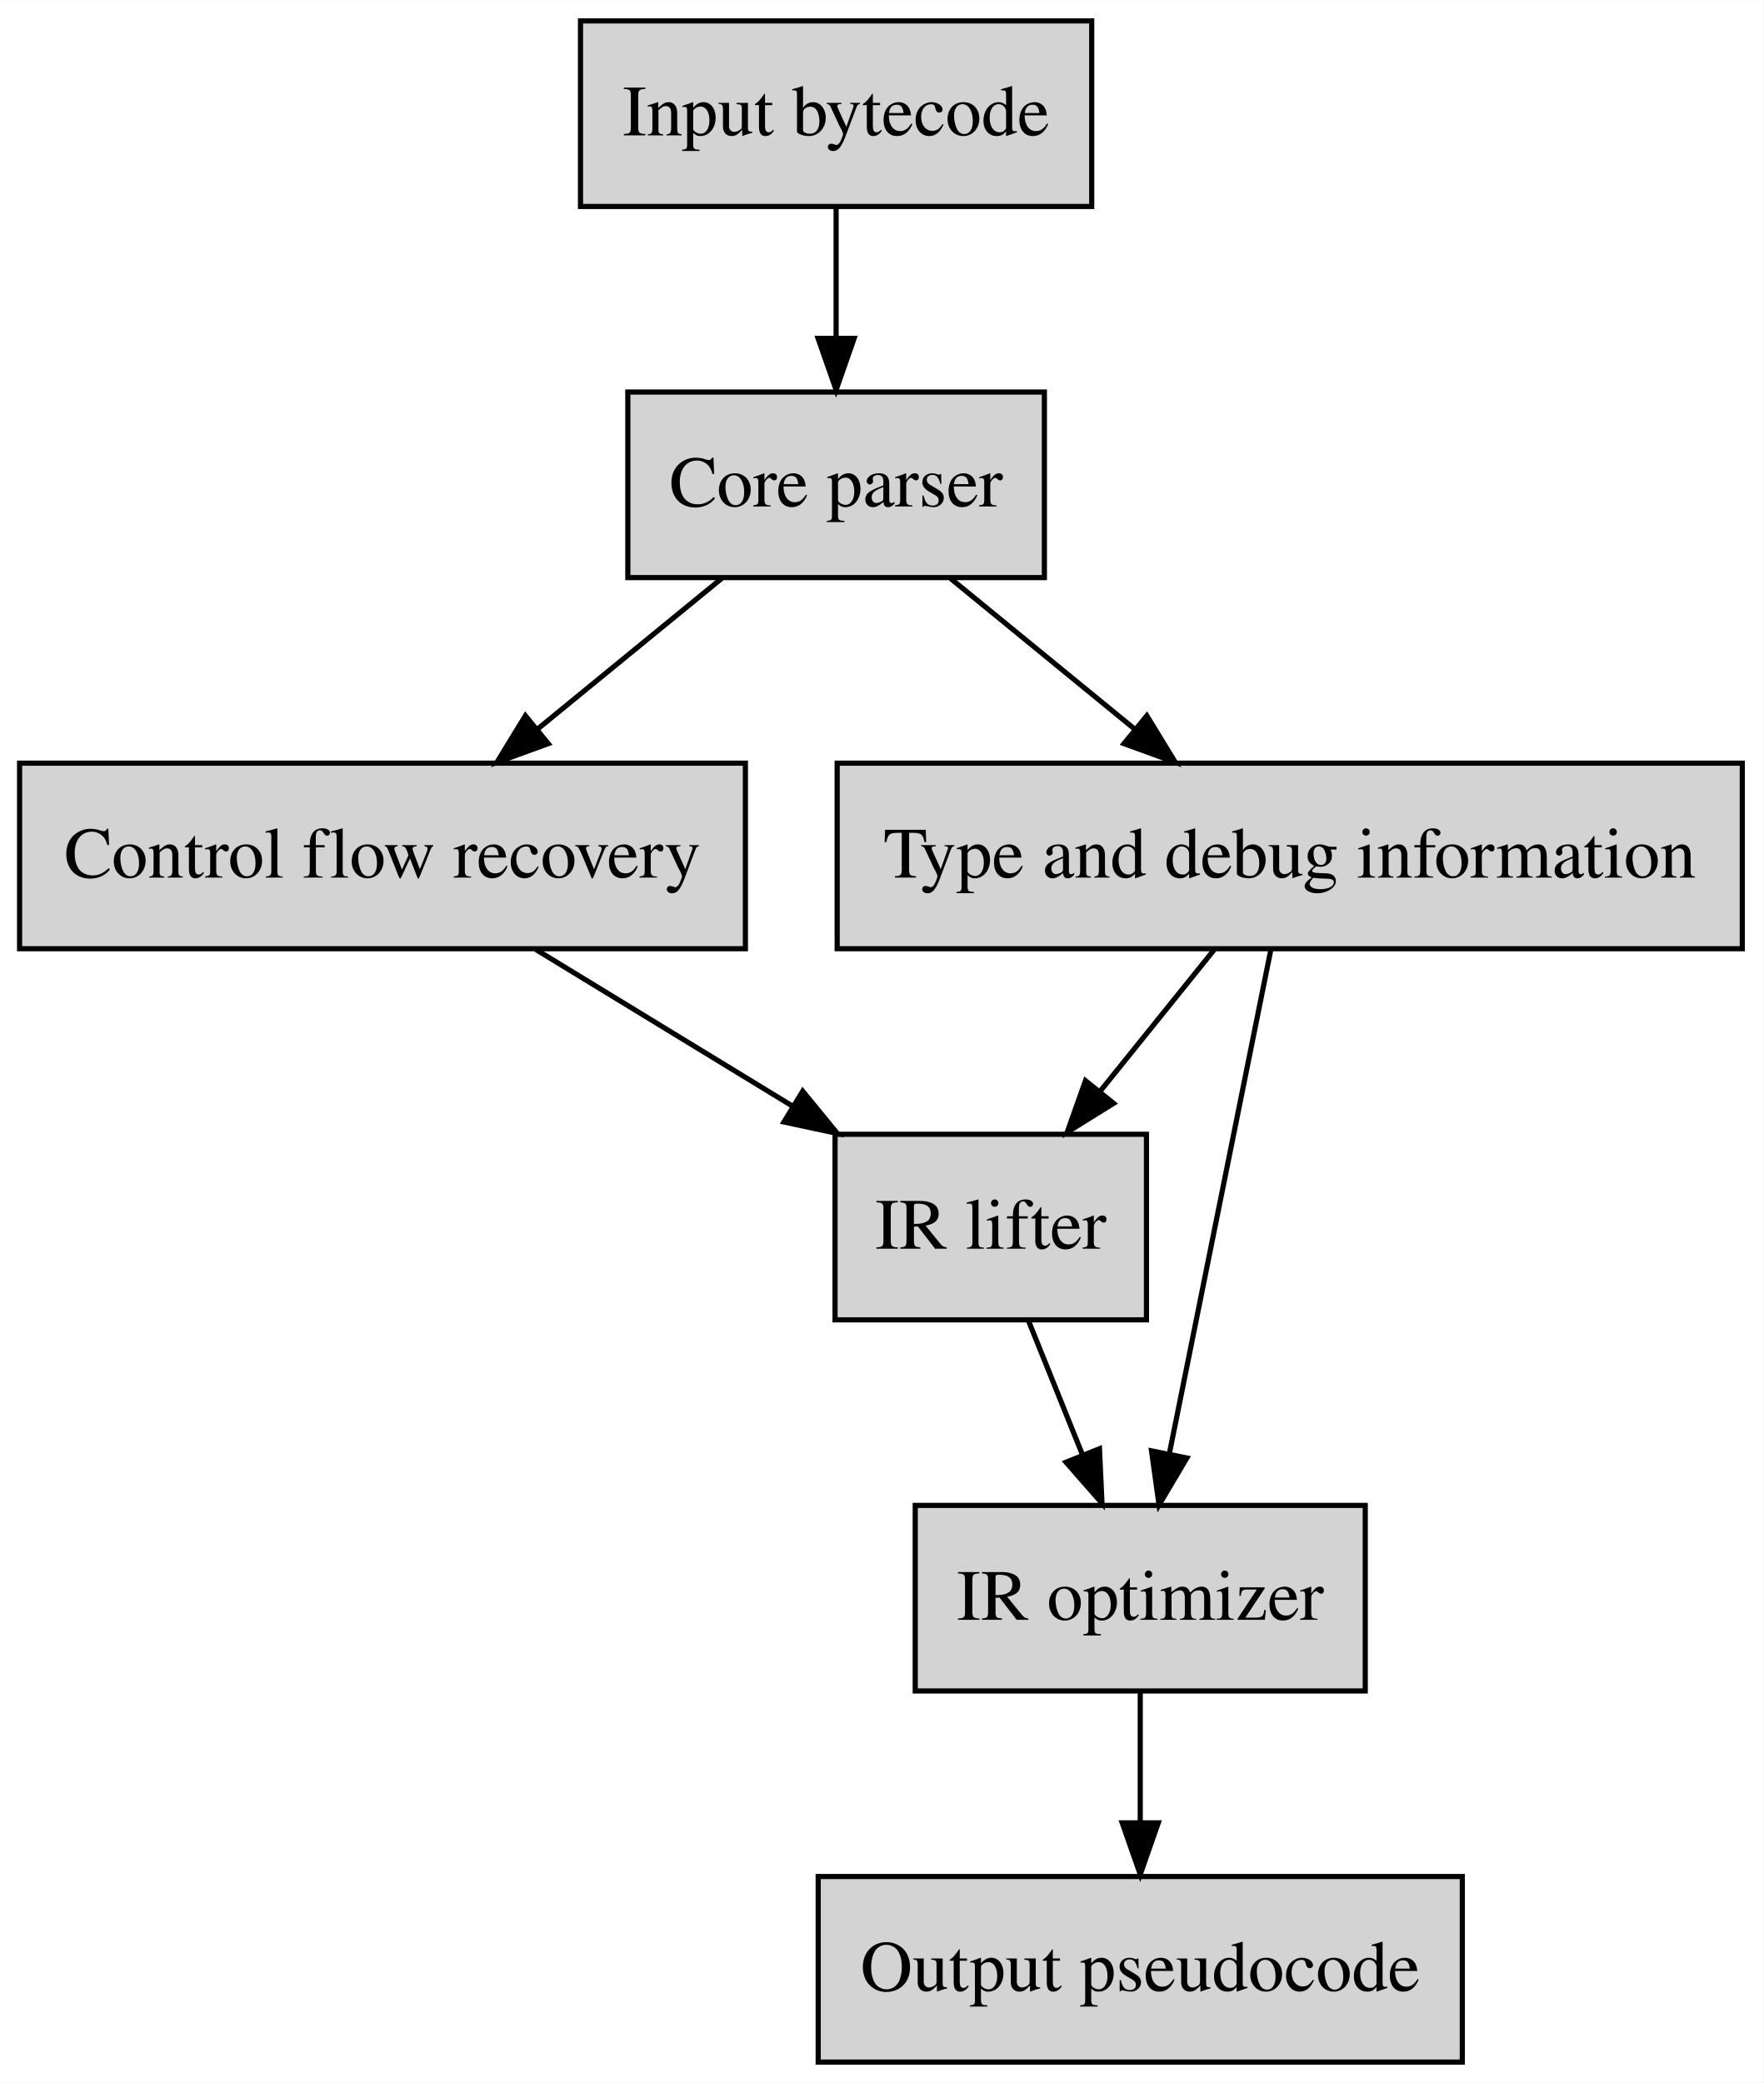
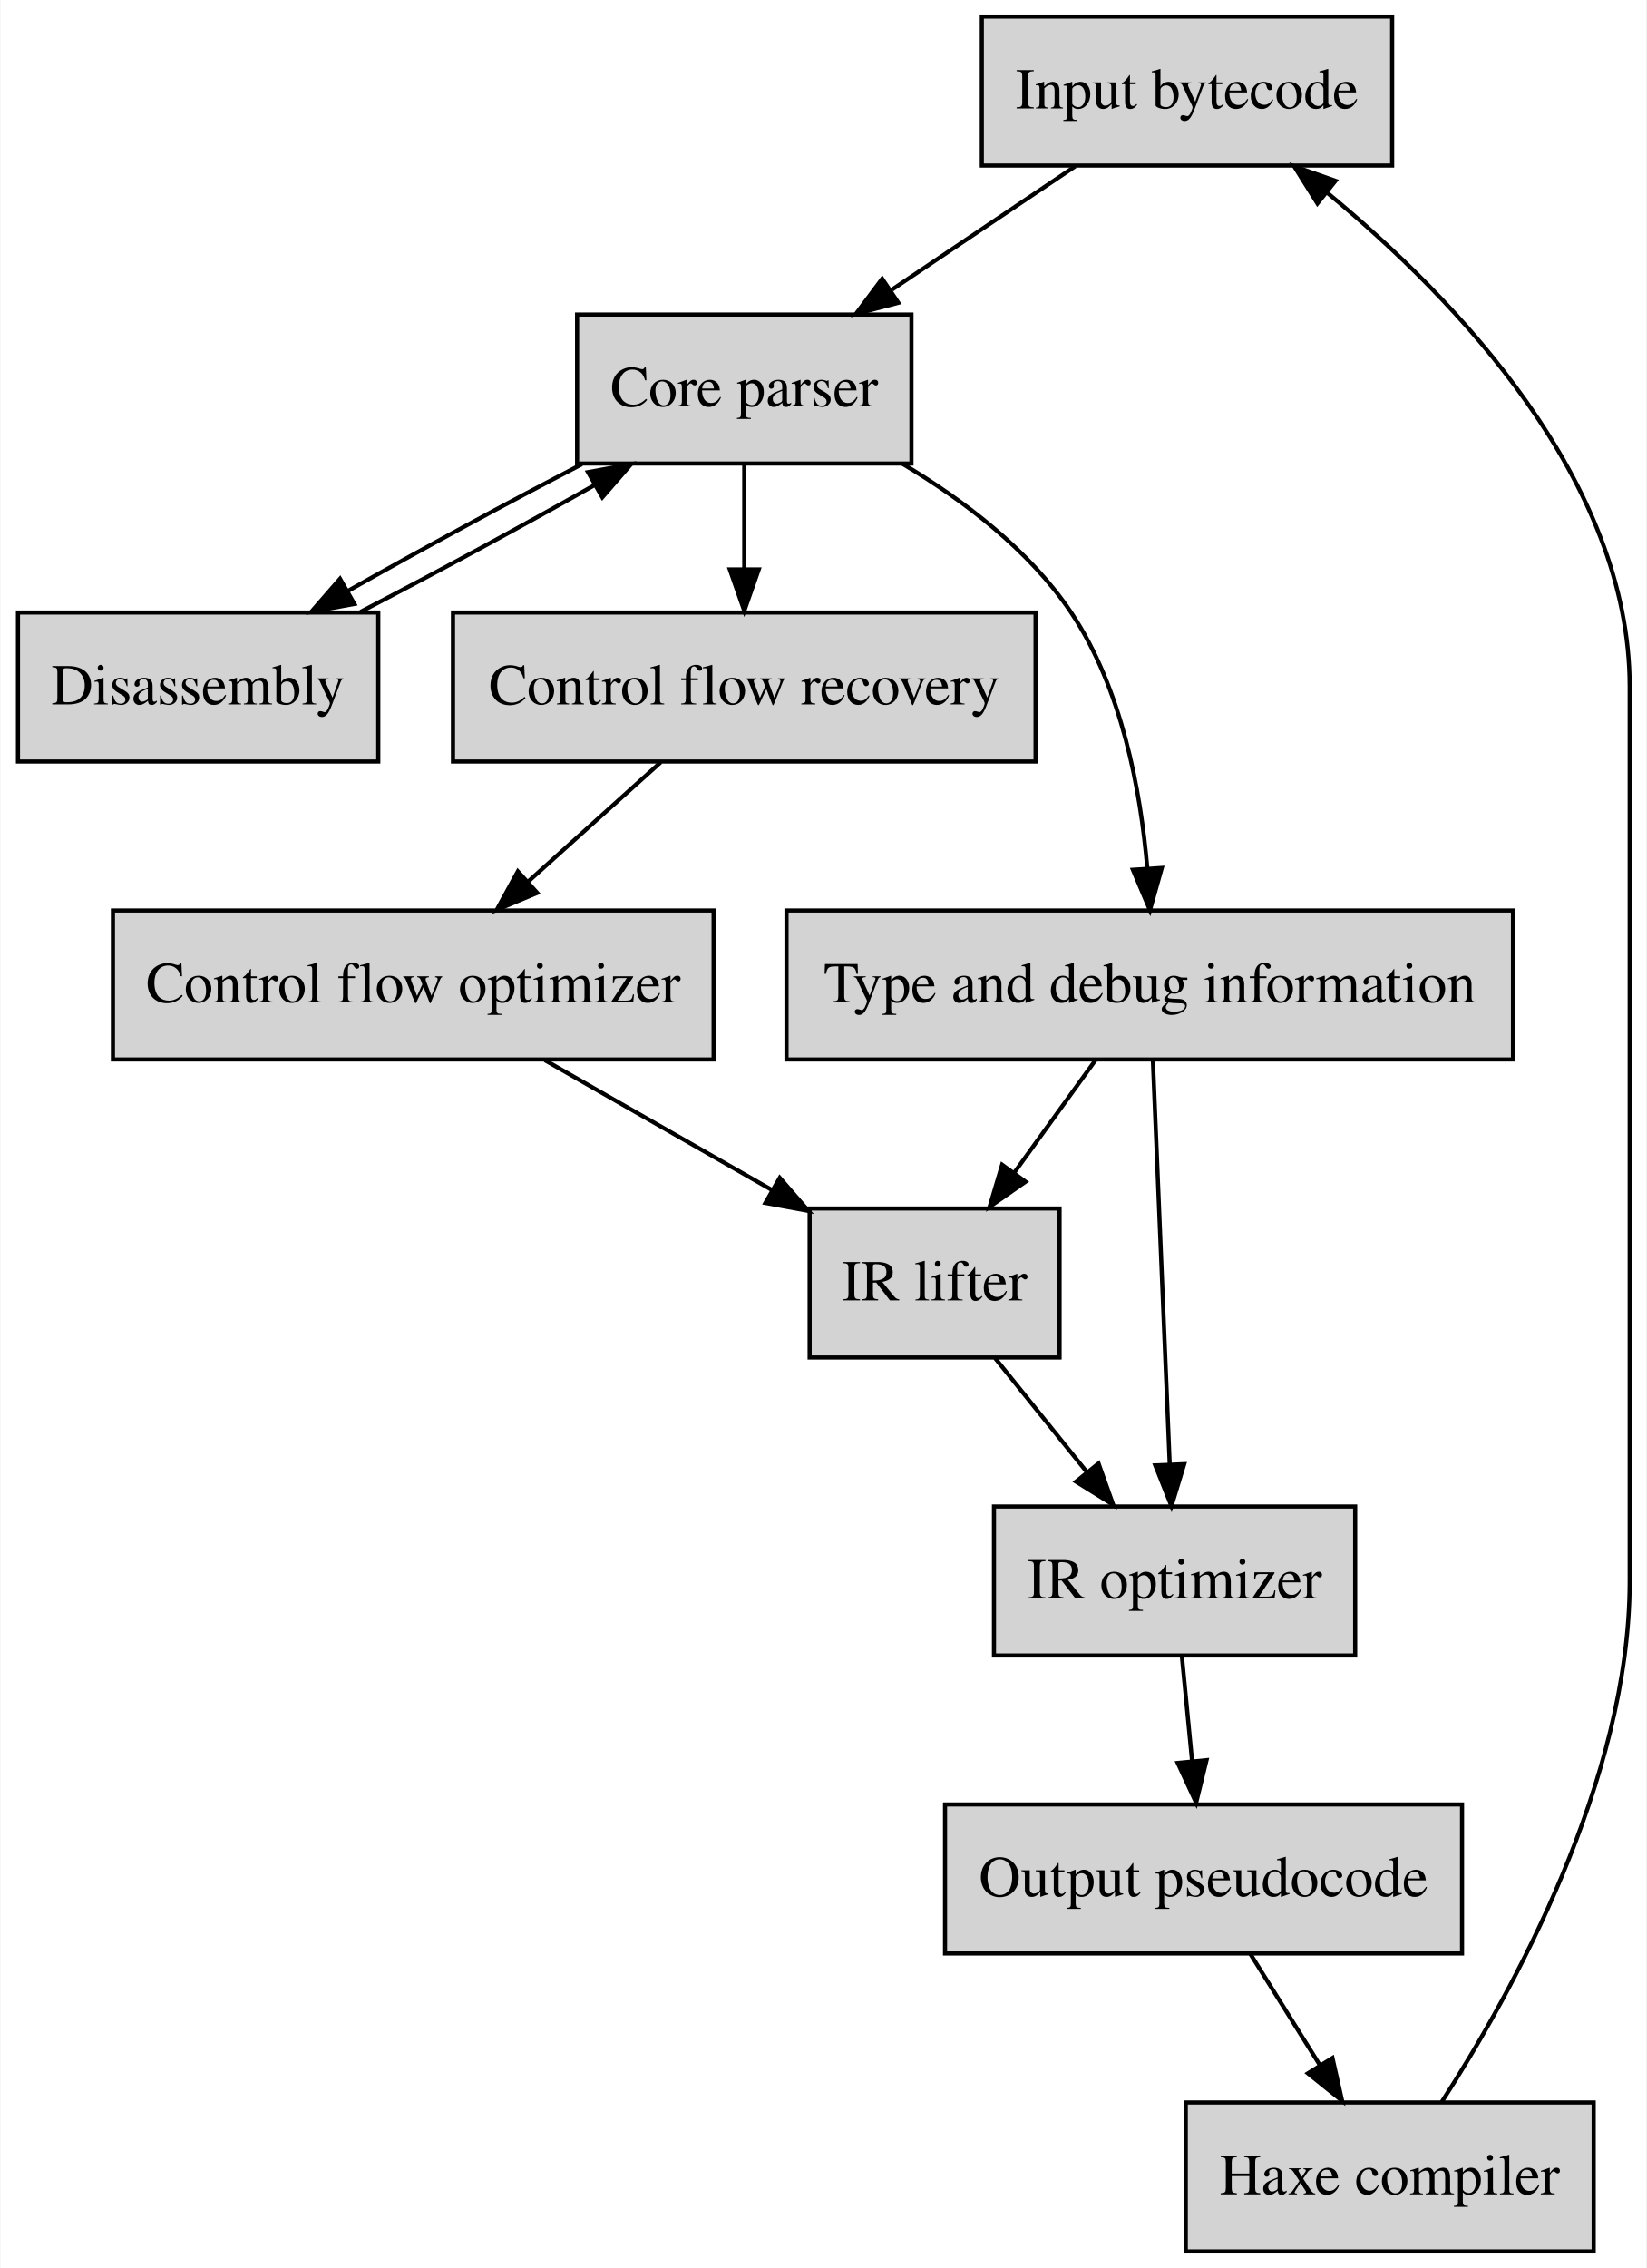
- <svg xmlns="http://www.w3.org/2000/svg" width="342pt" height="404pt" viewBox="0.00 0.00 342.10 404.00">
-   <g id="graph0" class="graph" transform="scale(1 1) rotate(0) translate(4 400)">
-     <polygon fill="#ffffff" stroke="transparent" points="-4,4 -4,-400 338.098,-400 338.098,4 -4,4" />
+ <svg xmlns="http://www.w3.org/2000/svg" width="398pt" height="548pt" viewBox="0.00 0.00 397.77 548.00">
+   <g id="graph0" class="graph" transform="scale(1 1) rotate(0) translate(4 544)">
+     <polygon fill="#ffffff" stroke="transparent" points="-4,4 -4,-544 393.771,-544 393.771,4 -4,4" />
    <g id="node1" class="node">
-       <polygon fill="#d3d3d3" stroke="#000000" points="207.787,-396 108.614,-396 108.614,-360 207.787,-360 207.787,-396" />
-       <text text-anchor="middle" x="158.201" y="-373.8" font-family="Times,serif" font-size="14.00" fill="#000000">Input bytecode</text>
+       <polygon fill="#d3d3d3" stroke="#000000" points="332.357,-540 233.184,-540 233.184,-504 332.357,-504 332.357,-540" />
+       <text text-anchor="middle" x="282.771" y="-517.8" font-family="Times,serif" font-size="14.00" fill="#000000">Input bytecode</text>
    </g>
    <g id="node2" class="node">
-       <polygon fill="#d3d3d3" stroke="#000000" points="198.607,-324 117.794,-324 117.794,-288 198.607,-288 198.607,-324" />
-       <text text-anchor="middle" x="158.201" y="-301.8" font-family="Times,serif" font-size="14.00" fill="#000000">Core parser</text>
+       <polygon fill="#d3d3d3" stroke="#000000" points="216.178,-468 135.364,-468 135.364,-432 216.178,-432 216.178,-468" />
+       <text text-anchor="middle" x="175.771" y="-445.8" font-family="Times,serif" font-size="14.00" fill="#000000">Core parser</text>
    </g>
    <g id="edge1" class="edge">
-       <path fill="none" stroke="#000000" d="M158.201,-359.831C158.201,-352.131 158.201,-342.974 158.201,-334.417" />
-       <polygon fill="#000000" stroke="#000000" points="161.701,-334.413 158.201,-324.413 154.701,-334.413 161.701,-334.413" />
+       <path fill="none" stroke="#000000" d="M255.77,-503.831C242.338,-494.793 225.923,-483.748 211.467,-474.02" />
+       <polygon fill="#000000" stroke="#000000" points="213.013,-470.842 202.763,-468.163 209.105,-476.649 213.013,-470.842" />
    </g>
    <g id="node3" class="node">
-       <polygon fill="#d3d3d3" stroke="#000000" points="140.602,-252 -.201,-252 -.201,-216 140.602,-216 140.602,-252" />
-       <text text-anchor="middle" x="70.201" y="-229.8" font-family="Times,serif" font-size="14.00" fill="#000000">Control flow recovery</text>
+       <polygon fill="#d3d3d3" stroke="#000000" points="87.313,-396 .228,-396 .228,-360 87.313,-360 87.313,-396" />
+       <text text-anchor="middle" x="43.771" y="-373.8" font-family="Times,serif" font-size="14.00" fill="#000000">Disassembly</text>
    </g>
    <g id="edge2" class="edge">
-       <path fill="none" stroke="#000000" d="M135.994,-287.831C125.156,-278.963 111.956,-268.164 100.233,-258.572" />
-       <polygon fill="#000000" stroke="#000000" points="102.356,-255.786 92.4,-252.163 97.923,-261.204 102.356,-255.786" />
+       <path fill="none" stroke="#000000" d="M136.509,-431.831C118.563,-422.537 97.5,-411.121 79.943,-401.197" />
+       <polygon fill="#000000" stroke="#000000" points="81.538,-398.077 71.117,-396.163 78.07,-404.158 81.538,-398.077" />
    </g>
    <g id="node4" class="node">
-       <polygon fill="#d3d3d3" stroke="#000000" points="333.995,-252 158.406,-252 158.406,-216 333.995,-216 333.995,-252" />
-       <text text-anchor="middle" x="246.201" y="-229.8" font-family="Times,serif" font-size="14.00" fill="#000000">Type and debug information</text>
+       <polygon fill="#d3d3d3" stroke="#000000" points="246.173,-396 105.369,-396 105.369,-360 246.173,-360 246.173,-396" />
+       <text text-anchor="middle" x="175.771" y="-373.8" font-family="Times,serif" font-size="14.00" fill="#000000">Control flow recovery</text>
+     </g>
+     <g id="edge4" class="edge">
+       <path fill="none" stroke="#000000" d="M175.771,-431.831C175.771,-424.131 175.771,-414.974 175.771,-406.417" />
+       <polygon fill="#000000" stroke="#000000" points="179.271,-406.413 175.771,-396.413 172.271,-406.413 179.271,-406.413" />
+     </g>
+     <g id="node5" class="node">
+       <polygon fill="#d3d3d3" stroke="#000000" points="361.565,-324 185.976,-324 185.976,-288 361.565,-288 361.565,-324" />
+       <text text-anchor="middle" x="273.771" y="-301.8" font-family="Times,serif" font-size="14.00" fill="#000000">Type and debug information</text>
+     </g>
+     <g id="edge7" class="edge">
+       <path fill="none" stroke="#000000" d="M214.041,-431.92C228.885,-423.075 244.702,-411.051 254.771,-396 267.001,-377.719 271.571,-353.057 273.183,-334.172" />
+       <polygon fill="#000000" stroke="#000000" points="276.683,-334.282 273.815,-324.082 269.697,-333.844 276.683,-334.282" />
    </g>
    <g id="edge3" class="edge">
-       <path fill="none" stroke="#000000" d="M180.407,-287.831C191.246,-278.963 204.445,-268.164 216.168,-258.572" />
-       <polygon fill="#000000" stroke="#000000" points="218.478,-261.204 224.002,-252.163 214.046,-255.786 218.478,-261.204" />
+       <path fill="none" stroke="#000000" d="M83.021,-396.163C100.966,-405.457 122.029,-416.872 139.587,-426.797" />
+       <polygon fill="#000000" stroke="#000000" points="137.994,-429.917 148.414,-431.831 141.462,-423.837 137.994,-429.917" />
    </g>
-     <g id="node5" class="node">
-       <polygon fill="#d3d3d3" stroke="#000000" points="218.406,-180 157.995,-180 157.995,-144 218.406,-144 218.406,-180" />
-       <text text-anchor="middle" x="188.201" y="-157.8" font-family="Times,serif" font-size="14.00" fill="#000000">IR lifter</text>
-     </g>
-     <g id="edge4" class="edge">
-       <path fill="none" stroke="#000000" d="M99.977,-215.831C115.07,-206.622 133.576,-195.33 149.735,-185.471" />
-       <polygon fill="#000000" stroke="#000000" points="151.72,-188.359 158.434,-180.163 148.074,-182.384 151.72,-188.359" />
+     <g id="node6" class="node">
+       <polygon fill="#d3d3d3" stroke="#000000" points="168.359,-324 23.182,-324 23.182,-288 168.359,-288 168.359,-324" />
+       <text text-anchor="middle" x="95.771" y="-301.8" font-family="Times,serif" font-size="14.00" fill="#000000">Control flow optimizer</text>
    </g>
    <g id="edge5" class="edge">
-       <path fill="none" stroke="#000000" d="M231.565,-215.831C224.885,-207.539 216.844,-197.557 209.51,-188.453" />
-       <polygon fill="#000000" stroke="#000000" points="212.032,-186.005 203.034,-180.413 206.581,-190.397 212.032,-186.005" />
+       <path fill="none" stroke="#000000" d="M155.583,-359.831C145.919,-351.134 134.191,-340.578 123.689,-331.127" />
+       <polygon fill="#000000" stroke="#000000" points="125.726,-328.251 115.952,-324.163 121.043,-333.454 125.726,-328.251" />
    </g>
-     <g id="node6" class="node">
-       <polygon fill="#d3d3d3" stroke="#000000" points="260.85,-108 173.551,-108 173.551,-72 260.85,-72 260.85,-108" />
-       <text text-anchor="middle" x="217.201" y="-85.8" font-family="Times,serif" font-size="14.00" fill="#000000">IR optimizer</text>
+     <g id="node7" class="node">
+       <polygon fill="#d3d3d3" stroke="#000000" points="251.976,-252 191.565,-252 191.565,-216 251.976,-216 251.976,-252" />
+       <text text-anchor="middle" x="221.771" y="-229.8" font-family="Times,serif" font-size="14.00" fill="#000000">IR lifter</text>
    </g>
-     <g id="edge7" class="edge">
-       <path fill="none" stroke="#000000" d="M242.528,-215.762C237.56,-191.093 228.651,-146.86 222.834,-117.973" />
-       <polygon fill="#000000" stroke="#000000" points="226.249,-117.202 220.844,-108.09 219.387,-118.584 226.249,-117.202" />
+     <g id="edge8" class="edge">
+       <path fill="none" stroke="#000000" d="M260.649,-287.831C254.721,-279.623 247.598,-269.761 241.077,-260.732" />
+       <polygon fill="#000000" stroke="#000000" points="243.762,-258.471 235.069,-252.413 238.087,-262.569 243.762,-258.471" />
+     </g>
+     <g id="node8" class="node">
+       <polygon fill="#d3d3d3" stroke="#000000" points="323.42,-180 236.121,-180 236.121,-144 323.42,-144 323.42,-180" />
+       <text text-anchor="middle" x="279.771" y="-157.8" font-family="Times,serif" font-size="14.00" fill="#000000">IR optimizer</text>
+     </g>
+     <g id="edge10" class="edge">
+       <path fill="none" stroke="#000000" d="M274.531,-287.762C275.554,-263.201 277.385,-219.247 278.589,-190.354" />
+       <polygon fill="#000000" stroke="#000000" points="282.098,-190.227 279.017,-180.09 275.104,-189.935 282.098,-190.227" />
    </g>
    <g id="edge6" class="edge">
-       <path fill="none" stroke="#000000" d="M195.518,-143.831C198.688,-135.962 202.471,-126.571 205.982,-117.853" />
-       <polygon fill="#000000" stroke="#000000" points="209.294,-118.997 209.784,-108.413 202.801,-116.382 209.294,-118.997" />
+       <path fill="none" stroke="#000000" d="M127.566,-287.831C144.204,-278.324 164.726,-266.597 182.365,-256.518" />
+       <polygon fill="#000000" stroke="#000000" points="184.344,-259.418 191.29,-251.418 180.871,-253.34 184.344,-259.418" />
    </g>
-     <g id="node7" class="node">
-       <polygon fill="#d3d3d3" stroke="#000000" points="279.678,-36 154.724,-36 154.724,0 279.678,0 279.678,-36" />
-       <text text-anchor="middle" x="217.201" y="-13.8" font-family="Times,serif" font-size="14.00" fill="#000000">Output pseudocode</text>
+     <g id="edge9" class="edge">
+       <path fill="none" stroke="#000000" d="M236.406,-215.831C243.087,-207.539 251.127,-197.557 258.461,-188.453" />
+       <polygon fill="#000000" stroke="#000000" points="261.39,-190.397 264.938,-180.413 255.939,-186.005 261.39,-190.397" />
    </g>
-     <g id="edge8" class="edge">
-       <path fill="none" stroke="#000000" d="M217.201,-71.831C217.201,-64.131 217.201,-54.974 217.201,-46.417" />
-       <polygon fill="#000000" stroke="#000000" points="220.701,-46.413 217.201,-36.413 213.701,-46.413 220.701,-46.413" />
+     <g id="node9" class="node">
+       <polygon fill="#d3d3d3" stroke="#000000" points="349.248,-108 224.294,-108 224.294,-72 349.248,-72 349.248,-108" />
+       <text text-anchor="middle" x="286.771" y="-85.8" font-family="Times,serif" font-size="14.00" fill="#000000">Output pseudocode</text>
+     </g>
+     <g id="edge11" class="edge">
+       <path fill="none" stroke="#000000" d="M281.537,-143.831C282.286,-136.131 283.176,-126.974 284.008,-118.417" />
+       <polygon fill="#000000" stroke="#000000" points="287.496,-118.705 284.981,-108.413 280.529,-118.028 287.496,-118.705" />
+     </g>
+     <g id="node10" class="node">
+       <polygon fill="#d3d3d3" stroke="#000000" points="381.068,-36 282.473,-36 282.473,0 381.068,0 381.068,-36" />
+       <text text-anchor="middle" x="331.771" y="-13.8" font-family="Times,serif" font-size="14.00" fill="#000000">Haxe compiler</text>
+     </g>
+     <g id="edge12" class="edge">
+       <path fill="none" stroke="#000000" d="M298.126,-71.831C303.203,-63.708 309.293,-53.964 314.888,-45.012" />
+       <polygon fill="#000000" stroke="#000000" points="317.93,-46.748 320.262,-36.413 311.994,-43.038 317.93,-46.748" />
+     </g>
+     <g id="edge13" class="edge">
+       <path fill="none" stroke="#000000" d="M344.356,-36.152C361.414,-62.576 389.771,-113.757 389.771,-162 389.771,-378 389.771,-378 389.771,-378 389.771,-427.749 348.117,-471.476 316.787,-497.329" />
+       <polygon fill="#000000" stroke="#000000" points="314.293,-494.842 308.672,-503.823 318.667,-500.307 314.293,-494.842" />
    </g>
  </g>
</svg>
